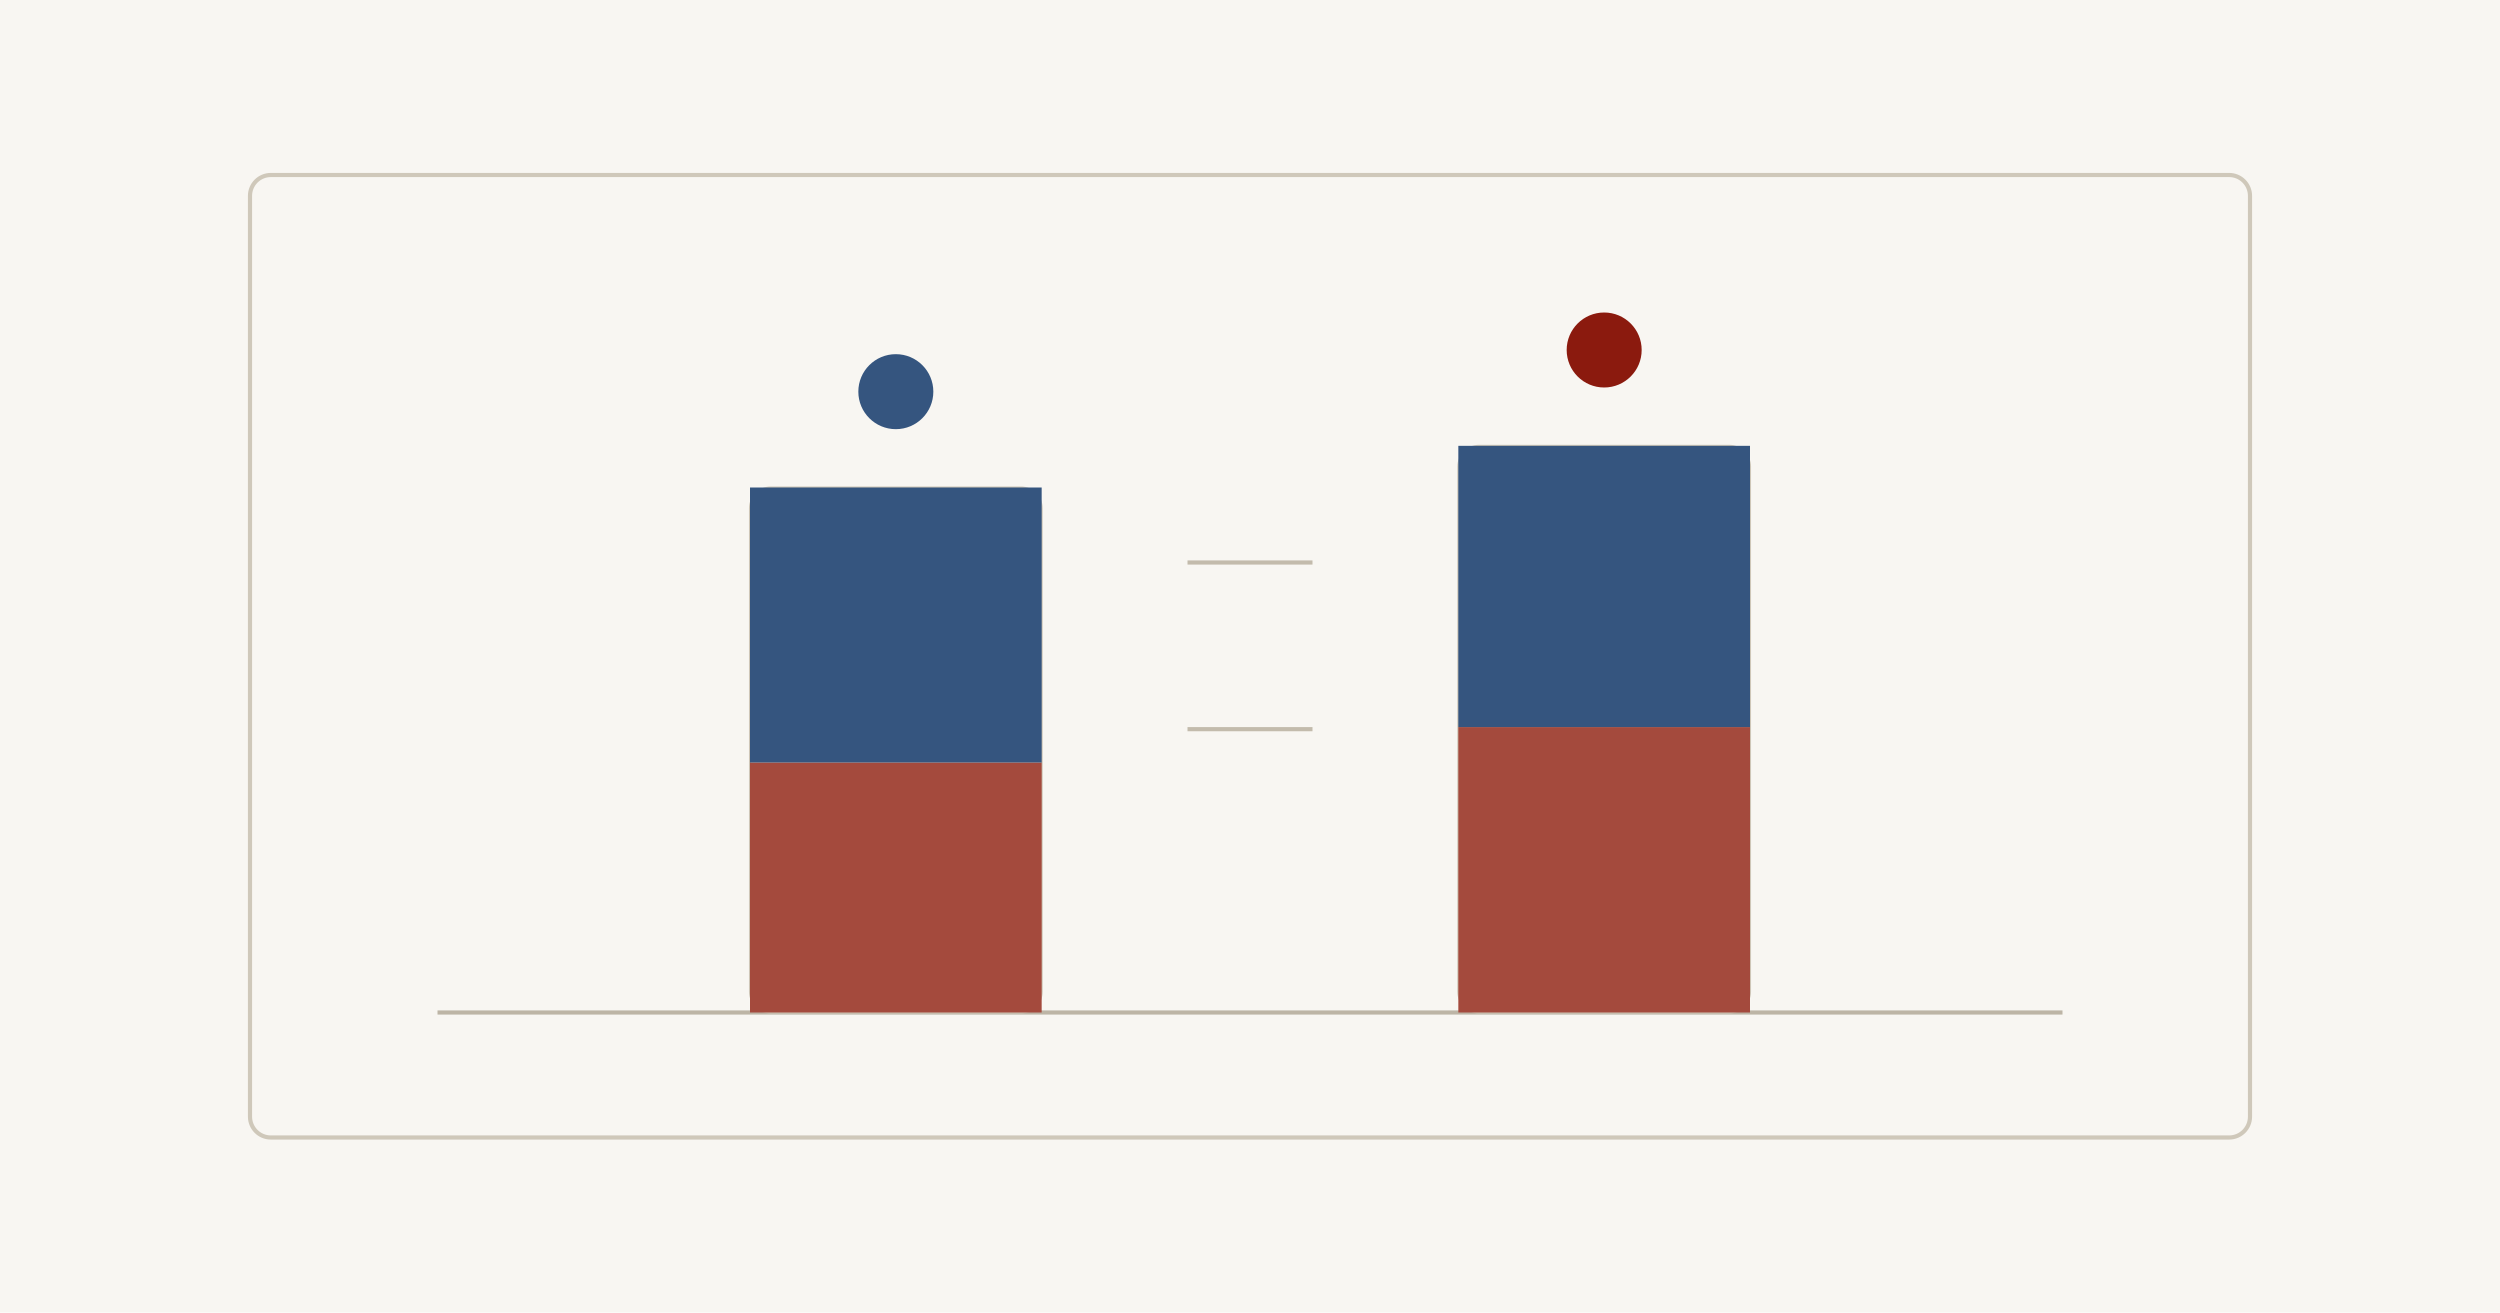
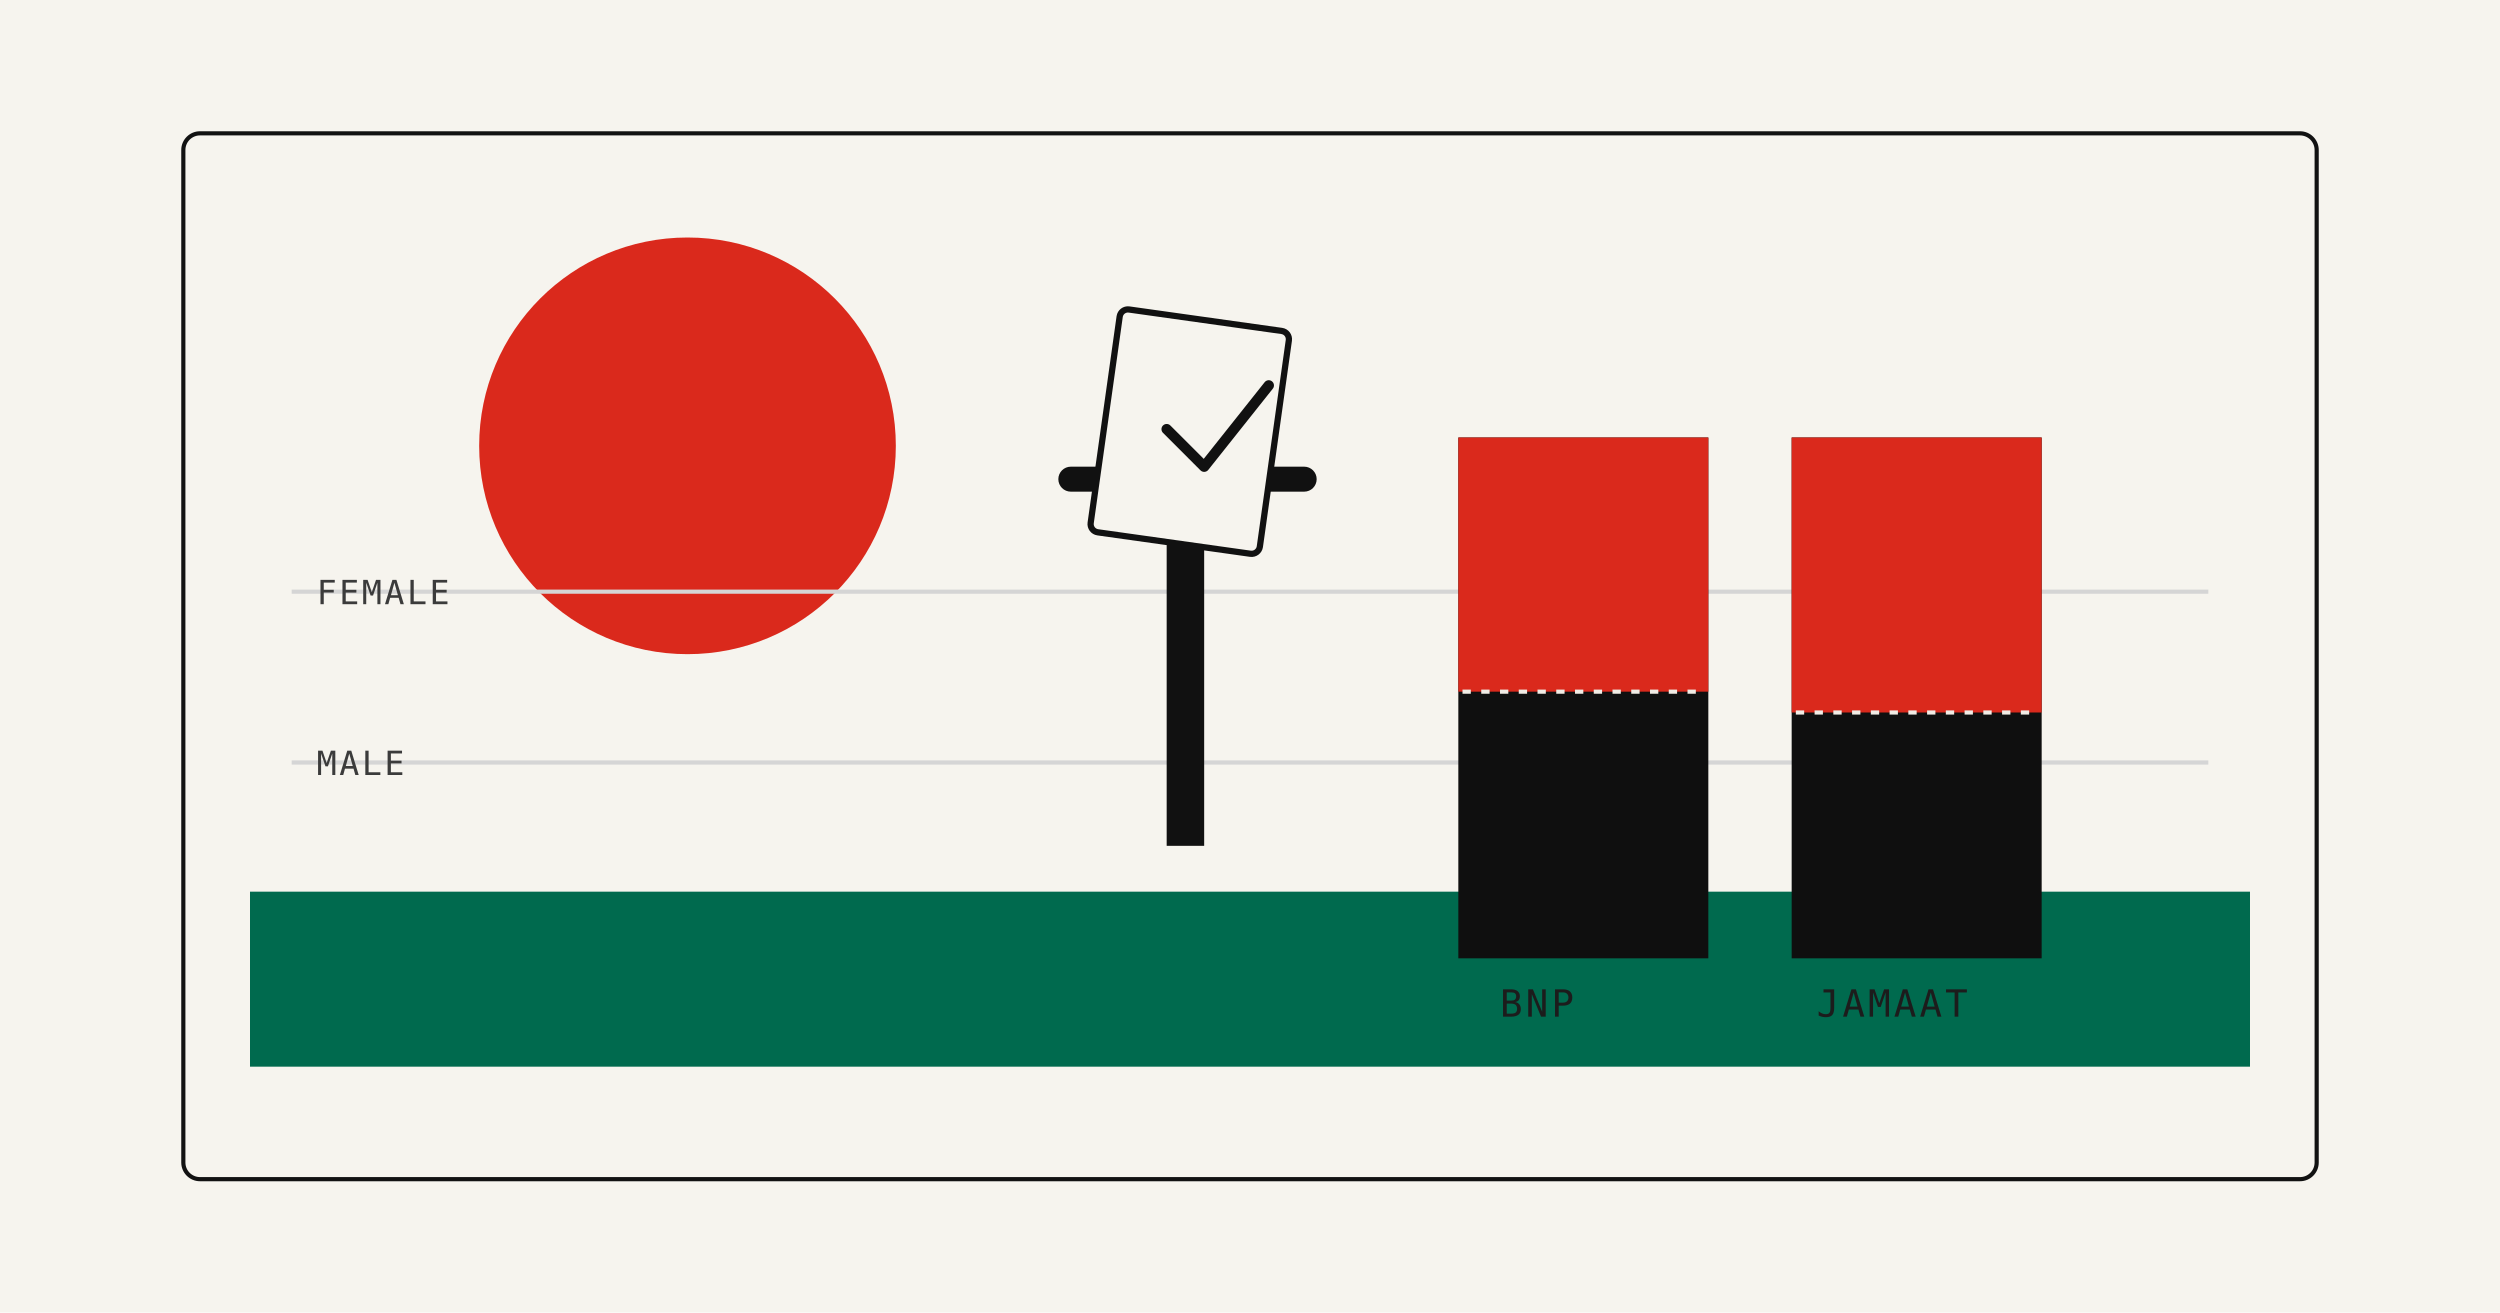
- <svg xmlns="http://www.w3.org/2000/svg" width="1200" height="630" viewBox="0 0 1200 630" fill="none" role="img" aria-label="Minimal illustration of party vote distribution by gender.">
-   <rect width="1200" height="630" fill="#F8F6F2" />
-   <rect x="120" y="84" width="960" height="462" rx="10" stroke="#CFC8BA" stroke-width="2" />
-   <line x1="210" y1="486" x2="990" y2="486" stroke="#BDB5A6" stroke-width="2" />
-   <rect x="360" y="234" width="140" height="252" rx="10" fill="#ECE7DD" stroke="#CEC6B7" />
-   <rect x="360" y="366" width="140" height="120" rx="0" fill="#A44A3D" />
-   <rect x="360" y="234" width="140" height="132" rx="0" fill="#35557F" />
-   <circle cx="430" cy="188" r="18" fill="#35557F" />
-   <rect x="700" y="214" width="140" height="272" rx="10" fill="#ECE7DD" stroke="#CEC6B7" />
-   <rect x="700" y="349" width="140" height="137" rx="0" fill="#A44A3D" />
-   <rect x="700" y="214" width="140" height="135" rx="0" fill="#35557F" />
-   <circle cx="770" cy="168" r="18" fill="#8B1A0E" />
-   <line x1="570" y1="270" x2="630" y2="270" stroke="#C3BBAC" stroke-width="2" />
-   <line x1="570" y1="350" x2="630" y2="350" stroke="#C3BBAC" stroke-width="2" />
+ <svg xmlns="http://www.w3.org/2000/svg" width="1200" height="630" viewBox="0 0 1200 630" fill="none" role="img" aria-label="Minimal Bangladesh-toned illustration hinting BNP vs Jamaat female-male vote split.">
+   <rect width="1200" height="630" fill="#F6F4EE" />
+   <rect x="88" y="64" width="1024" height="502" rx="8" stroke="#121212" stroke-width="2" />
+   <circle cx="330" cy="214" r="100" fill="#DA291C" />
+   <rect x="120" y="428" width="960" height="84" fill="#006A4E" />
+   <line x1="140" y1="284" x2="1060" y2="284" stroke="#D5D5D5" stroke-width="2" />
+   <line x1="140" y1="366" x2="1060" y2="366" stroke="#D5D5D5" stroke-width="2" />
+   <text x="152" y="290" fill="#3B3B3B" font-size="16" font-family="IBM Plex Mono, monospace" letter-spacing="1.2">FEMALE</text>
+   <text x="152" y="372" fill="#3B3B3B" font-size="16" font-family="IBM Plex Mono, monospace" letter-spacing="1.2">MALE</text>
+   <rect x="560" y="196" width="18" height="210" fill="#111111" />
+   <rect x="508" y="224" width="124" height="12" rx="6" fill="#111111" />
+   <rect x="538" y="148" width="82" height="108" rx="4" transform="rotate(8 538 148)" fill="#F6F4EE" stroke="#111111" stroke-width="3" />
+   <path d="M560 206L578 224L609 185" stroke="#111111" stroke-width="5" stroke-linecap="round" stroke-linejoin="round" />
+   <rect x="700" y="210" width="120" height="250" fill="#0F0F0F" />
+   <rect x="700" y="210" width="120" height="122" fill="#DA291C" />
+   <rect x="860" y="210" width="120" height="250" fill="#0F0F0F" />
+   <rect x="860" y="210" width="120" height="132" fill="#DA291C" />
+   <text x="720" y="488" fill="#1C1C1C" font-size="18" font-family="IBM Plex Mono, monospace" letter-spacing="1.5">BNP</text>
+   <text x="872" y="488" fill="#1C1C1C" font-size="18" font-family="IBM Plex Mono, monospace" letter-spacing="1.5">JAMAAT</text>
+   <path d="M702 332H818" stroke="#F0ECE5" stroke-width="2" stroke-dasharray="4 5" />
+   <path d="M862 342H978" stroke="#F0ECE5" stroke-width="2" stroke-dasharray="4 5" />
</svg>
